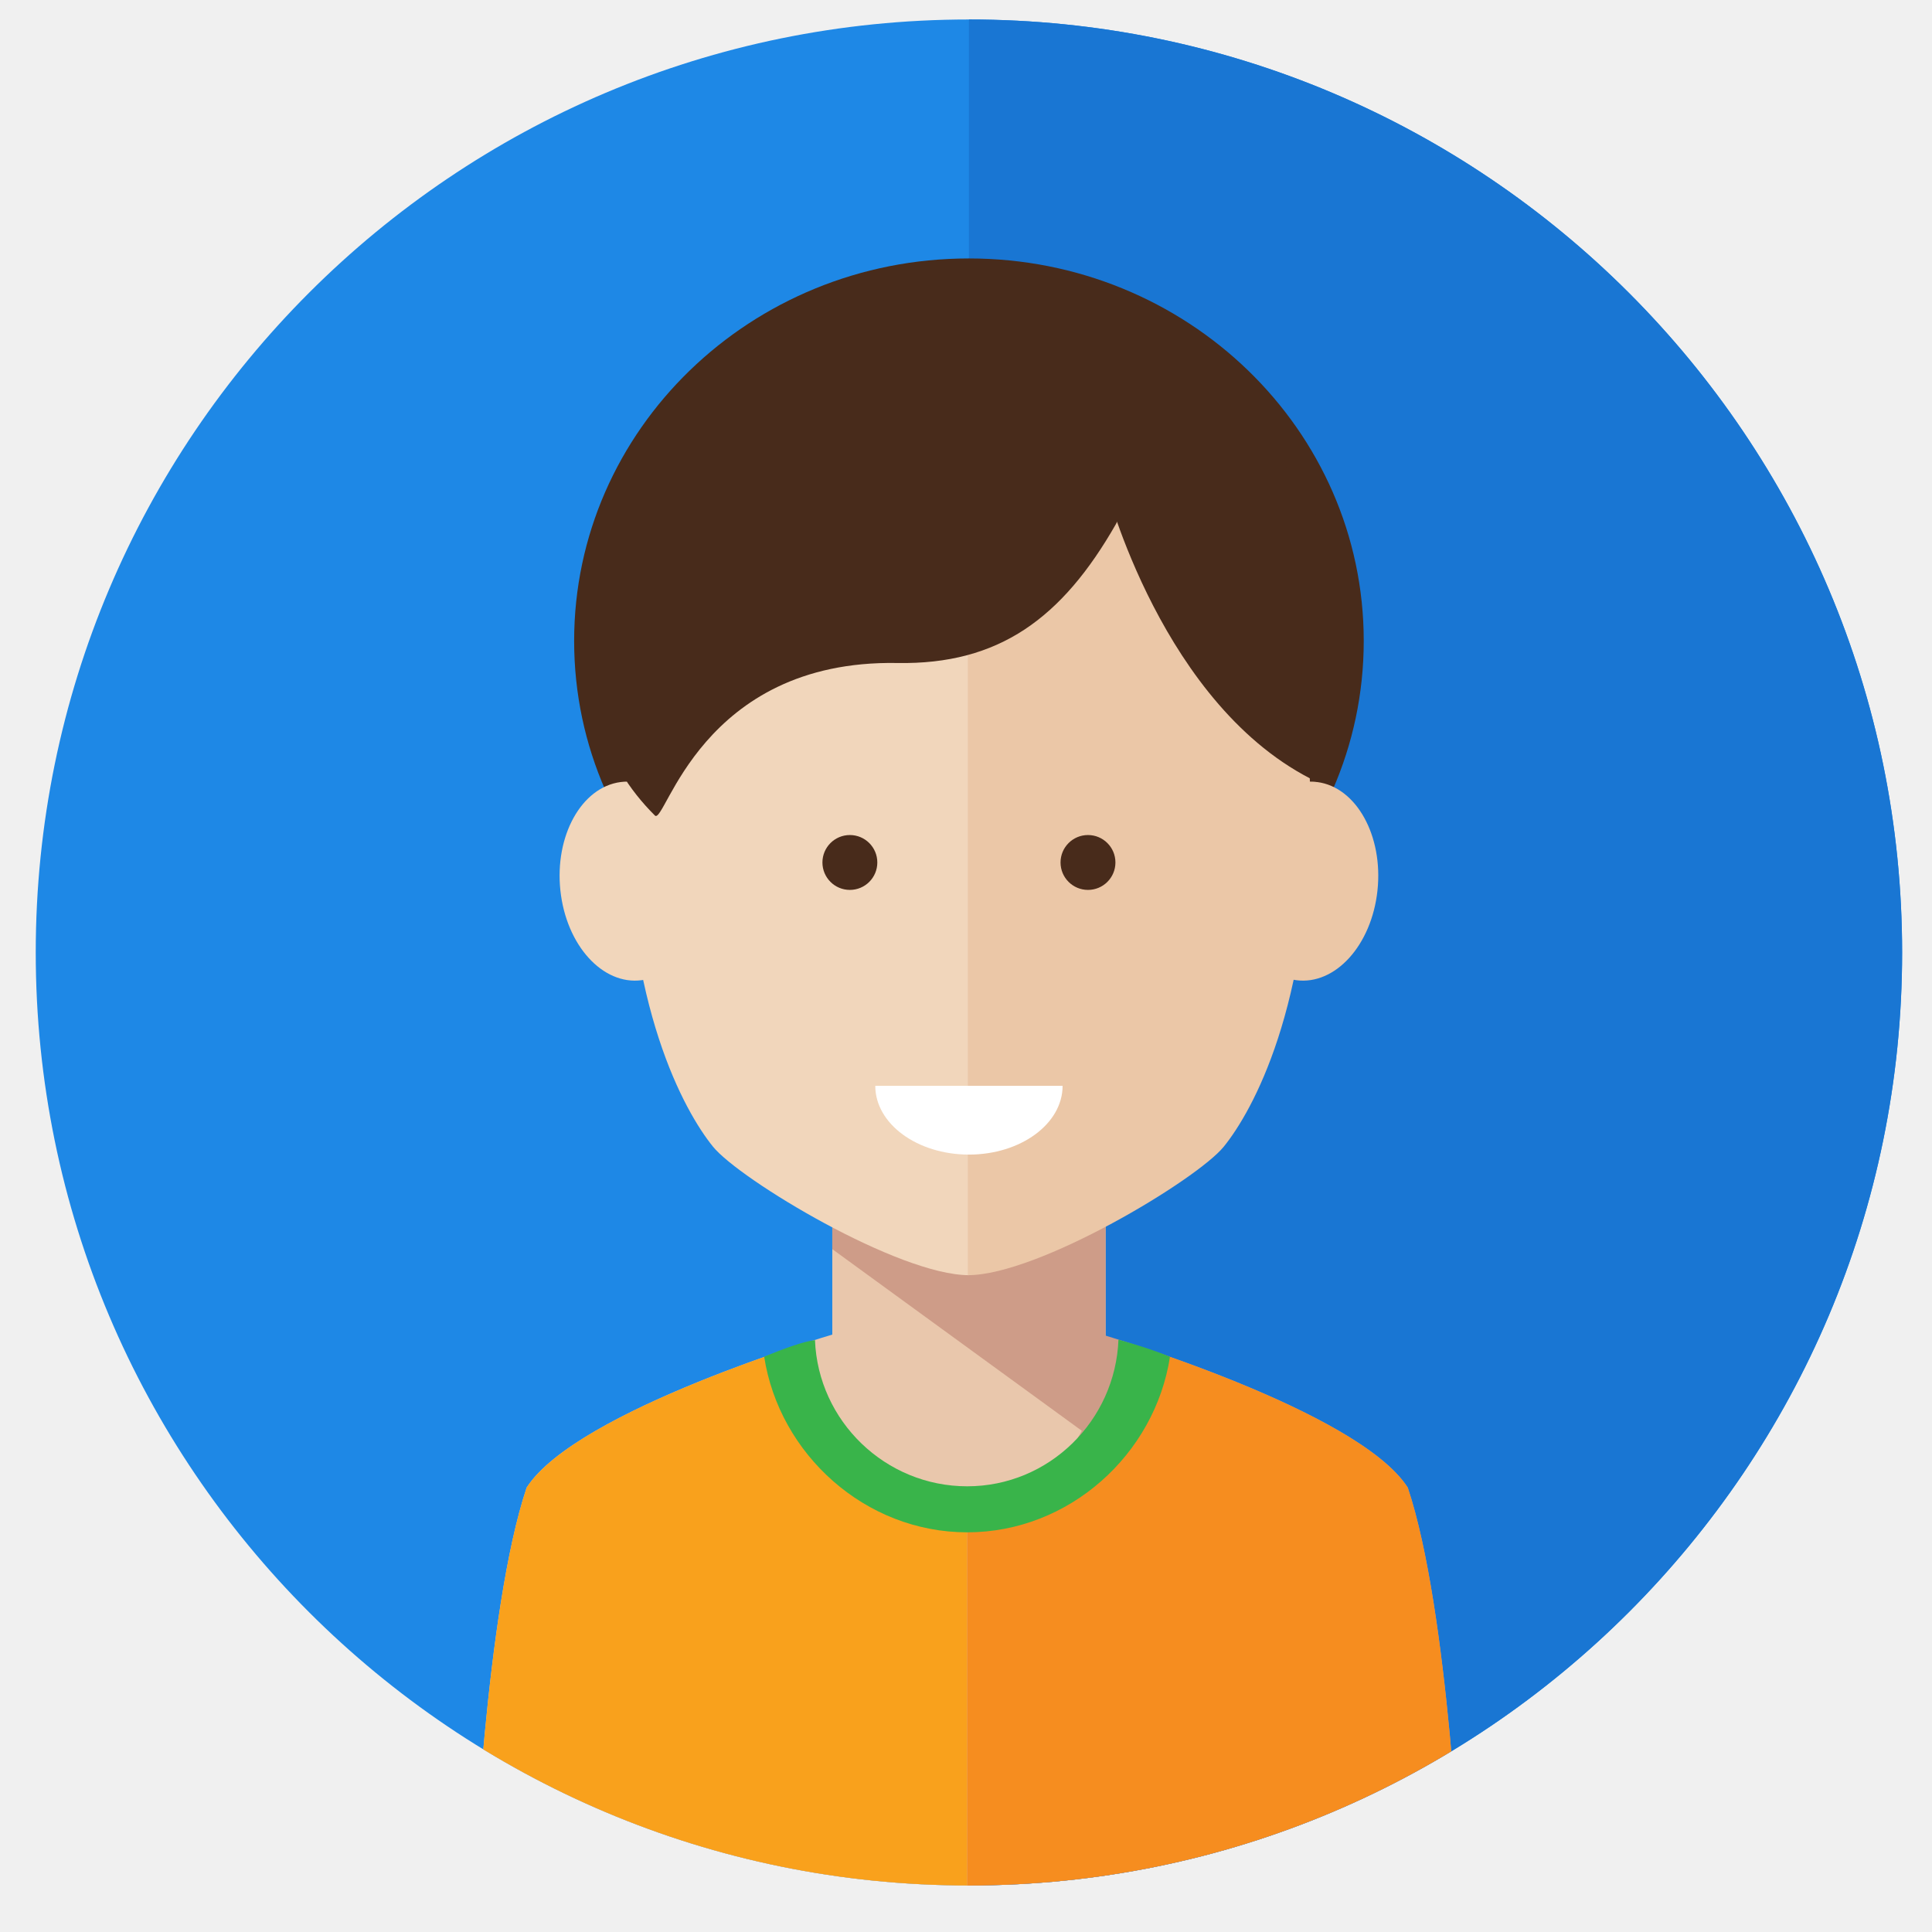
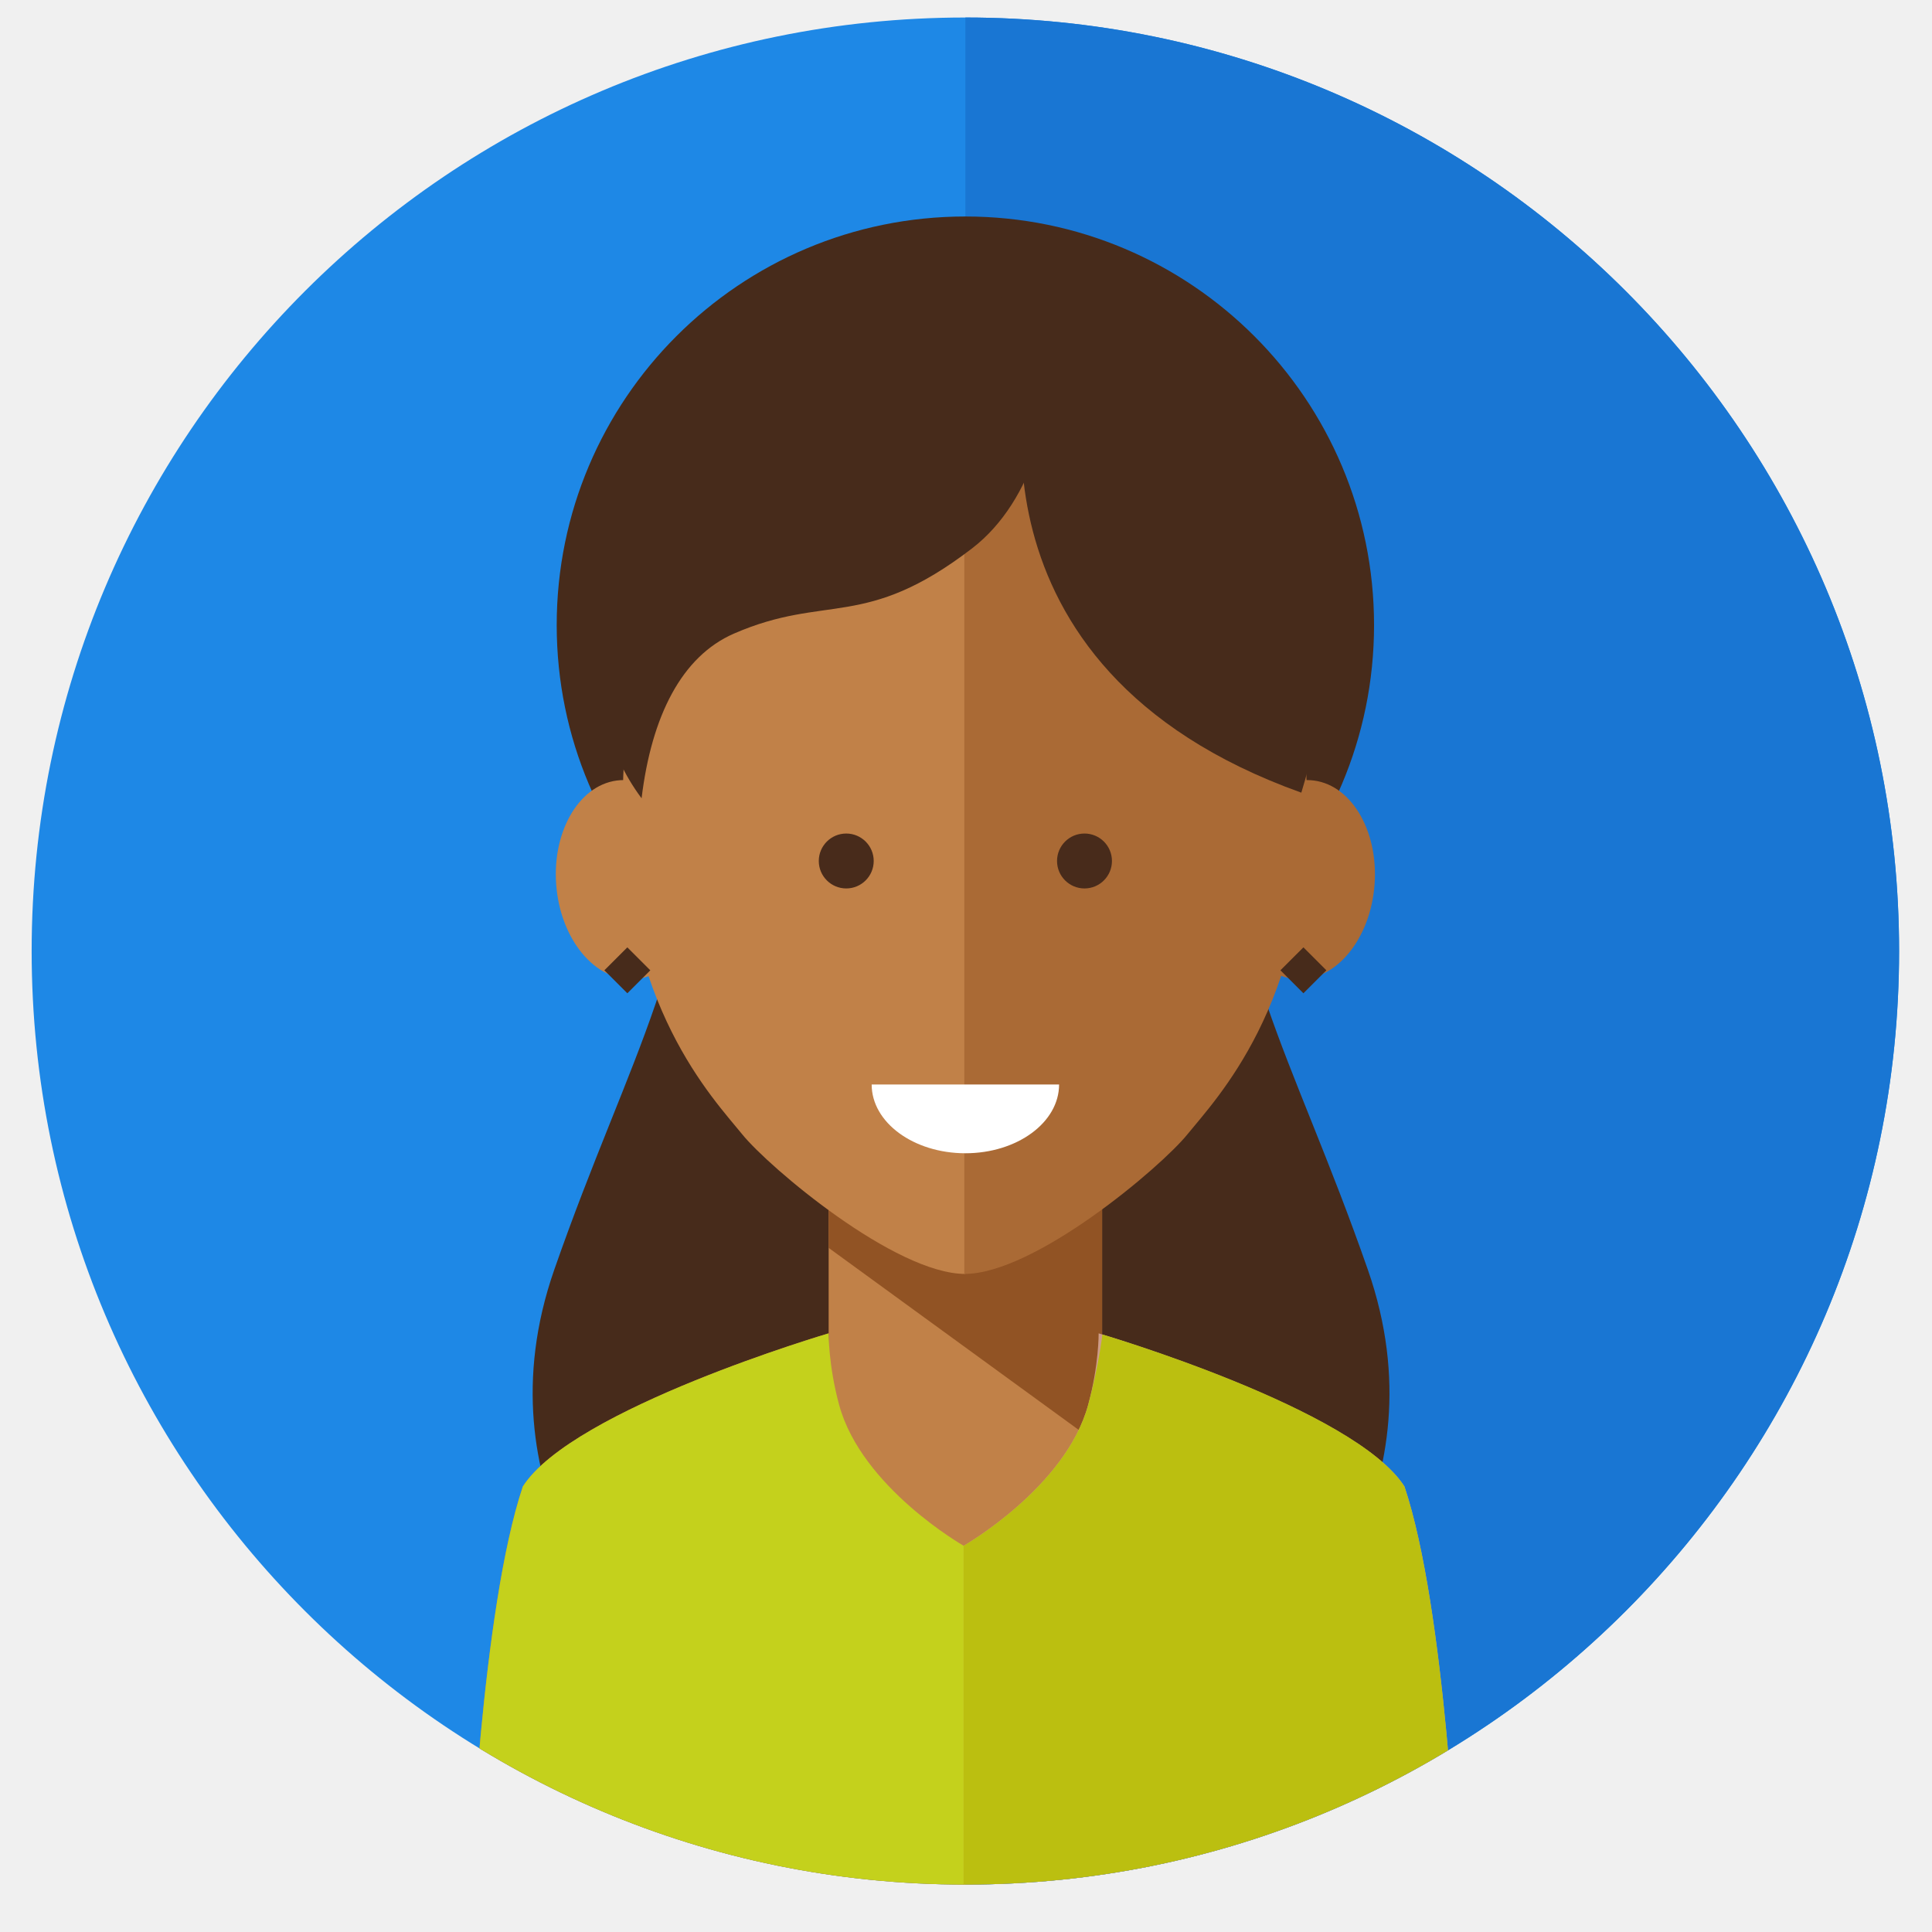
- <svg xmlns="http://www.w3.org/2000/svg" xmlns:xlink="http://www.w3.org/1999/xlink" width="253px" height="253px" viewBox="0 0 253 253" version="1.1">
+ <svg xmlns="http://www.w3.org/2000/svg" xmlns:xlink="http://www.w3.org/1999/xlink" width="255px" height="255px" viewBox="0 0 255 255" version="1.1">
  <defs>
-     <path id="path-1" d="M245.035,122.847 C245.035,55.369 190.323,0.668 122.832,0.668 C55.342,0.668 0.631,55.369 0.631,122.847 C0.631,190.324 55.342,245.026 122.832,245.026 C190.323,245.026 245.035,190.324 245.035,122.847" />
+     <path id="path-1" d="M247.76,124.309 C247.76,56.259 192.584,1.094 124.521,1.094 C56.459,1.094 1.283,56.259 1.283,124.309 C1.283,192.359 56.459,247.525 124.521,247.525 C192.584,247.525 247.76,192.359 247.76,124.309" />
  </defs>
-   <g id="Smartphone" stroke="none" stroke-width="1" fill="none" fill-rule="evenodd">
-     <g id="avatars_profile" transform="translate(-1558, -1)">
-       <g id="img_profile_avatar_06" transform="translate(1560, 2.881356)">
-         <path d="M247.088,122.849 C247.088,55.371 192.375,0.67 124.885,0.67 C57.393,0.67 2.68,55.371 2.68,122.849 C2.68,190.326 57.393,245.026 124.885,245.026 C192.375,245.026 247.088,190.326 247.088,122.849" id="Fill-25" fill="#1E88E6" />
-         <path d="M247.088,122.849 C247.088,55.371 192.375,0.67 124.885,0.67 L124.885,245.026 C192.375,245.026 247.088,190.326 247.088,122.849" id="Fill-26" fill="#1976D3" />
-         <g id="Group-45" transform="translate(2.05192, 0)">
+   <g id="GdS-md" stroke="none" stroke-width="1" fill="none" fill-rule="evenodd">
+     <g id="avatars_profile" transform="translate(-1870, 0)">
+       <g id="img_profile_avatar_07" transform="translate(1872, 0.881356)">
+         <path d="M248.657,124.646 C248.657,56.596 193.48,1.43 125.417,1.43 C57.355,1.43 2.178,56.596 2.178,124.646 C2.178,192.695 57.355,247.859 125.417,247.859 C193.48,247.859 248.657,192.695 248.657,124.646" id="Fill-130" fill="#1E88E6" />
+         <path d="M248.657,124.646 C248.657,56.596 193.48,1.43 125.417,1.43 L125.417,247.859 C193.48,247.859 248.657,192.695 248.657,124.646" id="Fill-131" fill="#1976D3" />
+         <g id="Group-153" transform="translate(0.896244, 0.334523)">
          <mask id="mask-2" fill="white">
            <use xlink:href="#path-1" />
          </mask>
-           <g id="Clip-28" />
-           <path d="M140.727,194.424 L122.606,245.243 L104.938,194.424 L104.938,155.189 L140.727,155.189 L140.727,194.424" id="Fill-27" fill="#E9C7AC" mask="url(#mask-2)" />
-           <path d="M140.727,187.748 L104.938,161.695 L104.938,155.189 L140.727,155.189 L140.727,187.748" id="Fill-29" fill="#CE9C88" mask="url(#mask-2)" />
-           <path d="M122.606,245.243 L122.606,196.373 C122.606,196.373 109.254,193.064 106.312,182.252 C104.898,177.055 104.938,172.885 104.938,172.885 C104.938,172.885 71.434,182.743 64.915,192.924 C59.494,209.065 58.006,245.243 58.006,245.243 L122.606,245.243" id="Fill-30" fill="#E9C7AC" mask="url(#mask-2)" />
-           <path d="M122.606,245.243 L122.606,196.373 C122.606,196.373 135.956,193.064 138.901,182.252 C140.314,177.055 140.274,172.885 140.274,172.885 C140.274,172.885 173.779,182.743 180.297,192.924 C185.72,209.065 187.208,245.243 187.208,245.243 L122.606,245.243" id="Fill-31" fill="#CE9C88" mask="url(#mask-2)" />
-           <path d="M122.606,245.243 L122.606,196.373 C122.606,196.373 101.877,192.94 99.398,174.652 C89.596,177.936 69.769,185.342 64.915,192.924 C59.494,209.065 58.006,245.243 58.006,245.243 L122.606,245.243" id="Fill-32" fill="#F9A11C" mask="url(#mask-2)" />
-           <path d="M122.606,245.243 L122.606,196.373 C122.606,196.373 142.737,194.133 146.48,174.876 C156.488,178.266 175.549,185.509 180.297,192.924 C185.72,209.065 187.208,245.243 187.208,245.243 L122.606,245.243" id="Fill-33" fill="#F68D1F" mask="url(#mask-2)" />
-           <path d="M174.533,82.049 C174.533,54.388 151.384,31.962 122.833,31.962 C94.28,31.962 71.133,54.388 71.133,82.049 C71.133,109.711 94.28,132.136 122.833,132.136 C151.384,132.136 174.533,109.711 174.533,82.049" id="Fill-34" fill="#482B1B" mask="url(#mask-2)" />
-           <path d="M122.833,49.628 C105.457,49.628 77.977,59.197 77.977,104.043 C77.977,129.935 85.517,143.581 89.314,148.274 C92.811,152.59 113.617,165.107 122.833,165.107 L122.833,49.628" id="Fill-35" fill="#F1D6BB" mask="url(#mask-2)" />
-           <path d="M69.333,114.736 C68.566,107.571 72.092,101.211 77.202,100.532 C82.317,99.853 87.082,105.111 87.849,112.277 C88.616,119.439 85.09,125.797 79.978,126.477 C74.864,127.157 70.1,121.899 69.333,114.736" id="Fill-36" fill="#F1D6BB" mask="url(#mask-2)" />
-           <path d="M122.691,49.628 C140.067,49.628 167.546,59.197 167.546,104.043 C167.546,129.935 160.005,143.581 156.206,148.274 C152.714,152.59 131.905,165.107 122.691,165.107 L122.691,49.628" id="Fill-37" fill="#EBC7A7" mask="url(#mask-2)" />
-           <path d="M176.331,114.736 C177.099,107.571 173.572,101.211 168.463,100.532 C163.348,99.853 158.583,105.111 157.817,112.277 C157.049,119.439 160.574,125.797 165.687,126.477 C170.801,127.157 175.565,121.899 176.331,114.736" id="Fill-38" fill="#EBC7A7" mask="url(#mask-2)" />
-           <path d="M122.833,149.315 C129.608,149.315 135.097,145.285 135.097,140.313 L110.568,140.313 C110.568,145.285 116.059,149.315 122.833,149.315" id="Fill-39" fill="#FFFFFF" mask="url(#mask-2)" />
-           <path d="M120.304,36.725 C88.554,36.725 78.901,63.675 78.901,76.084 C70.35,87.601 75.018,98.268 81.709,104.913 C83.062,106.255 87.641,84.487 113.448,84.94 C126.769,85.174 135.038,79.074 142.084,66.742 C150.785,50.228 139.926,36.725 120.304,36.725" id="Fill-40" fill="#482B1B" mask="url(#mask-2)" />
-           <path d="M140.727,61.672 C140.727,61.672 148.145,90.851 168.463,100.532 C172.079,74.302 174.215,79.827 168.463,66.013 C162.711,52.2 140.727,41.941 140.727,41.941 L140.727,61.672" id="Fill-41" fill="#482B1B" mask="url(#mask-2)" />
-           <path d="M142.016,111.061 C142.016,113.046 140.408,114.654 138.422,114.654 C136.437,114.654 134.828,113.046 134.828,111.061 C134.828,109.077 136.437,107.468 138.422,107.468 C140.408,107.468 142.016,109.077 142.016,111.061" id="Fill-42" fill="#482B1B" mask="url(#mask-2)" />
-           <path d="M110.835,111.061 C110.835,113.046 109.227,114.654 107.241,114.654 C105.256,114.654 103.647,113.046 103.647,111.061 C103.647,109.077 105.256,107.468 107.241,107.468 C109.227,107.468 110.835,109.077 110.835,111.061" id="Fill-43" fill="#482B1B" mask="url(#mask-2)" />
-           <path d="M96.018,175.777 C98.002,188.572 109.252,198.78 122.606,198.78 C135.958,198.78 147.176,188.588 149.16,175.793 C146.478,174.696 144.087,174.027 142.413,173.551 C142.006,184.165 133.321,192.753 122.606,192.753 C111.891,192.753 103.08,184.219 102.672,173.605 C101.112,173.808 98.703,174.681 96.018,175.777" id="Fill-44" fill="#39B44A" mask="url(#mask-2)" />
+           <g id="Clip-133" />
+           <path d="M124.521,215.21 L80.431,215.21 C80.431,215.21 60.082,195.542 70.257,166.379 C80.431,137.22 89.249,125.693 89.928,94.498 L124.521,94.498 L124.521,215.21" id="Fill-132" fill="#472B1B" mask="url(#mask-2)" />
+           <path d="M123.382,215.21 L167.474,215.21 C167.474,215.21 187.823,195.542 177.647,166.379 C167.474,137.22 158.654,125.693 157.977,94.498 L123.382,94.498 L123.382,215.21" id="Fill-134" fill="#472B1B" mask="url(#mask-2)" />
+           <path d="M142.567,196.493 L124.293,247.742 L106.475,196.493 L106.475,156.926 L142.567,156.926 L142.567,196.493" id="Fill-135" fill="#C18148" mask="url(#mask-2)" />
+           <path d="M142.567,189.761 L106.475,163.487 L106.475,156.926 L142.567,156.926 L142.567,189.761" id="Fill-136" fill="#915324" mask="url(#mask-2)" />
+           <path d="M124.293,247.742 L124.293,202.806 C124.293,202.806 110.828,195.122 107.861,184.218 C106.435,178.978 106.475,174.771 106.475,174.771 C106.475,174.771 72.687,184.714 66.113,194.981 C60.646,211.257 59.145,247.742 59.145,247.742 L124.293,247.742" id="Fill-137" fill="#C18148" mask="url(#mask-2)" />
+           <path d="M124.293,247.742 L124.293,202.806 C124.293,202.806 137.755,195.122 140.726,184.218 C142.151,178.978 142.111,174.771 142.111,174.771 C142.111,174.771 175.9,184.714 182.473,194.981 C187.942,211.257 189.442,247.742 189.442,247.742 L124.293,247.742" id="Fill-138" fill="#CE9C88" mask="url(#mask-2)" />
+           <path d="M124.293,247.742 L124.293,202.806 C124.293,202.806 110.828,195.122 107.861,184.218 C106.435,178.978 106.475,174.771 106.475,174.771 C106.475,174.771 72.687,184.714 66.113,194.981 C60.646,211.257 59.145,247.742 59.145,247.742 L124.293,247.742" id="Fill-139" fill="#C4D11C" mask="url(#mask-2)" />
+           <path d="M124.293,247.742 L124.293,202.806 C124.293,202.806 137.755,195.122 140.726,184.218 C142.151,178.978 142.605,174.919 142.605,174.919 C142.605,174.919 175.9,184.714 182.473,194.981 C187.942,211.257 189.442,247.742 189.442,247.742 L124.293,247.742" id="Fill-140" fill="#BBBF10" mask="url(#mask-2)" />
+           <path d="M178.461,81.288 C178.461,51.503 154.31,27.358 124.521,27.358 C94.733,27.358 70.582,51.503 70.582,81.288 C70.582,111.07 94.733,135.213 124.521,135.213 C154.31,135.213 178.461,111.07 178.461,81.288" id="Fill-141" fill="#472B1B" mask="url(#mask-2)" />
+           <path d="M124.521,50.469 C106.999,50.469 79.286,60.122 79.286,105.345 C79.286,131.458 91.24,143.77 95.069,148.501 C98.595,152.854 115.228,166.929 124.521,166.929 L124.521,50.469" id="Fill-142" fill="#C18148" mask="url(#mask-2)" />
+           <path d="M70.569,116.129 C69.795,108.904 73.351,102.491 78.504,101.805 C83.663,101.121 88.468,106.424 89.241,113.649 C90.015,120.873 86.46,127.285 81.304,127.969 C76.147,128.655 71.342,123.354 70.569,116.129" id="Fill-143" fill="#C18148" mask="url(#mask-2)" />
+           <path d="M124.379,50.469 C141.902,50.469 169.614,60.122 169.614,105.345 C169.614,131.458 157.659,143.77 153.829,148.501 C150.307,152.854 133.671,166.929 124.379,166.929 L124.379,50.469" id="Fill-144" fill="#AA6A35" mask="url(#mask-2)" />
+           <path d="M178.474,116.129 C179.248,108.904 175.692,102.491 170.539,101.805 C165.38,101.121 160.575,106.424 159.801,113.649 C159.028,120.873 162.583,127.285 167.739,127.969 C172.896,128.655 177.701,123.354 178.474,116.129" id="Fill-145" fill="#AA6A35" mask="url(#mask-2)" />
+           <path d="M124.521,151 C131.353,151 136.89,146.937 136.89,141.923 L112.153,141.923 C112.153,146.937 117.69,151 124.521,151" id="Fill-146" fill="#FFFFFF" mask="url(#mask-2)" />
+           <path d="M123.926,36.241 C123.087,36.134 122.21,36.06 121.269,36.053 C121.269,36.053 91.669,38.268 83.434,76.808 C79.478,79.773 72.23,91.304 81.785,104.151 C83.102,93.282 87.086,85.407 93.976,82.41 C106.201,77.093 111.235,82.033 125.404,71.164 C133.678,64.813 136.652,52.049 134.822,44.914 C131.531,36.053 123.132,36.383 123.926,36.241" id="Fill-147" fill="#472B1B" mask="url(#mask-2)" />
+           <path d="M132.95,46.95 C132.95,46.95 122.282,86.744 168.863,103.406 C180.024,66.979 159.634,43.217 132.95,46.95" id="Fill-148" fill="#472B1B" mask="url(#mask-2)" />
+           <path d="M143.868,112.424 C143.868,114.424 142.246,116.048 140.243,116.048 C138.241,116.048 136.619,114.424 136.619,112.424 C136.619,110.423 138.241,108.8 140.243,108.8 C142.246,108.8 143.868,110.423 143.868,112.424" id="Fill-149" fill="#482B1B" mask="url(#mask-2)" />
+           <path d="M112.423,112.424 C112.423,114.424 110.8,116.048 108.798,116.048 C106.796,116.048 105.173,114.424 105.173,112.424 C105.173,110.423 106.796,108.8 108.798,108.8 C110.8,108.8 112.423,110.423 112.423,112.424" id="Fill-150" fill="#482B1B" mask="url(#mask-2)" />
+           <path d="M82.936,126.853 L79.905,129.884 L76.872,126.853 L79.905,123.822 L82.936,126.853" id="Fill-151" fill="#472B1B" mask="url(#mask-2)" />
+           <path d="M172.17,126.853 L169.138,129.884 L166.105,126.853 L169.138,123.822 L172.17,126.853" id="Fill-152" fill="#472B1B" mask="url(#mask-2)" />
        </g>
      </g>
    </g>
  </g>
</svg>
